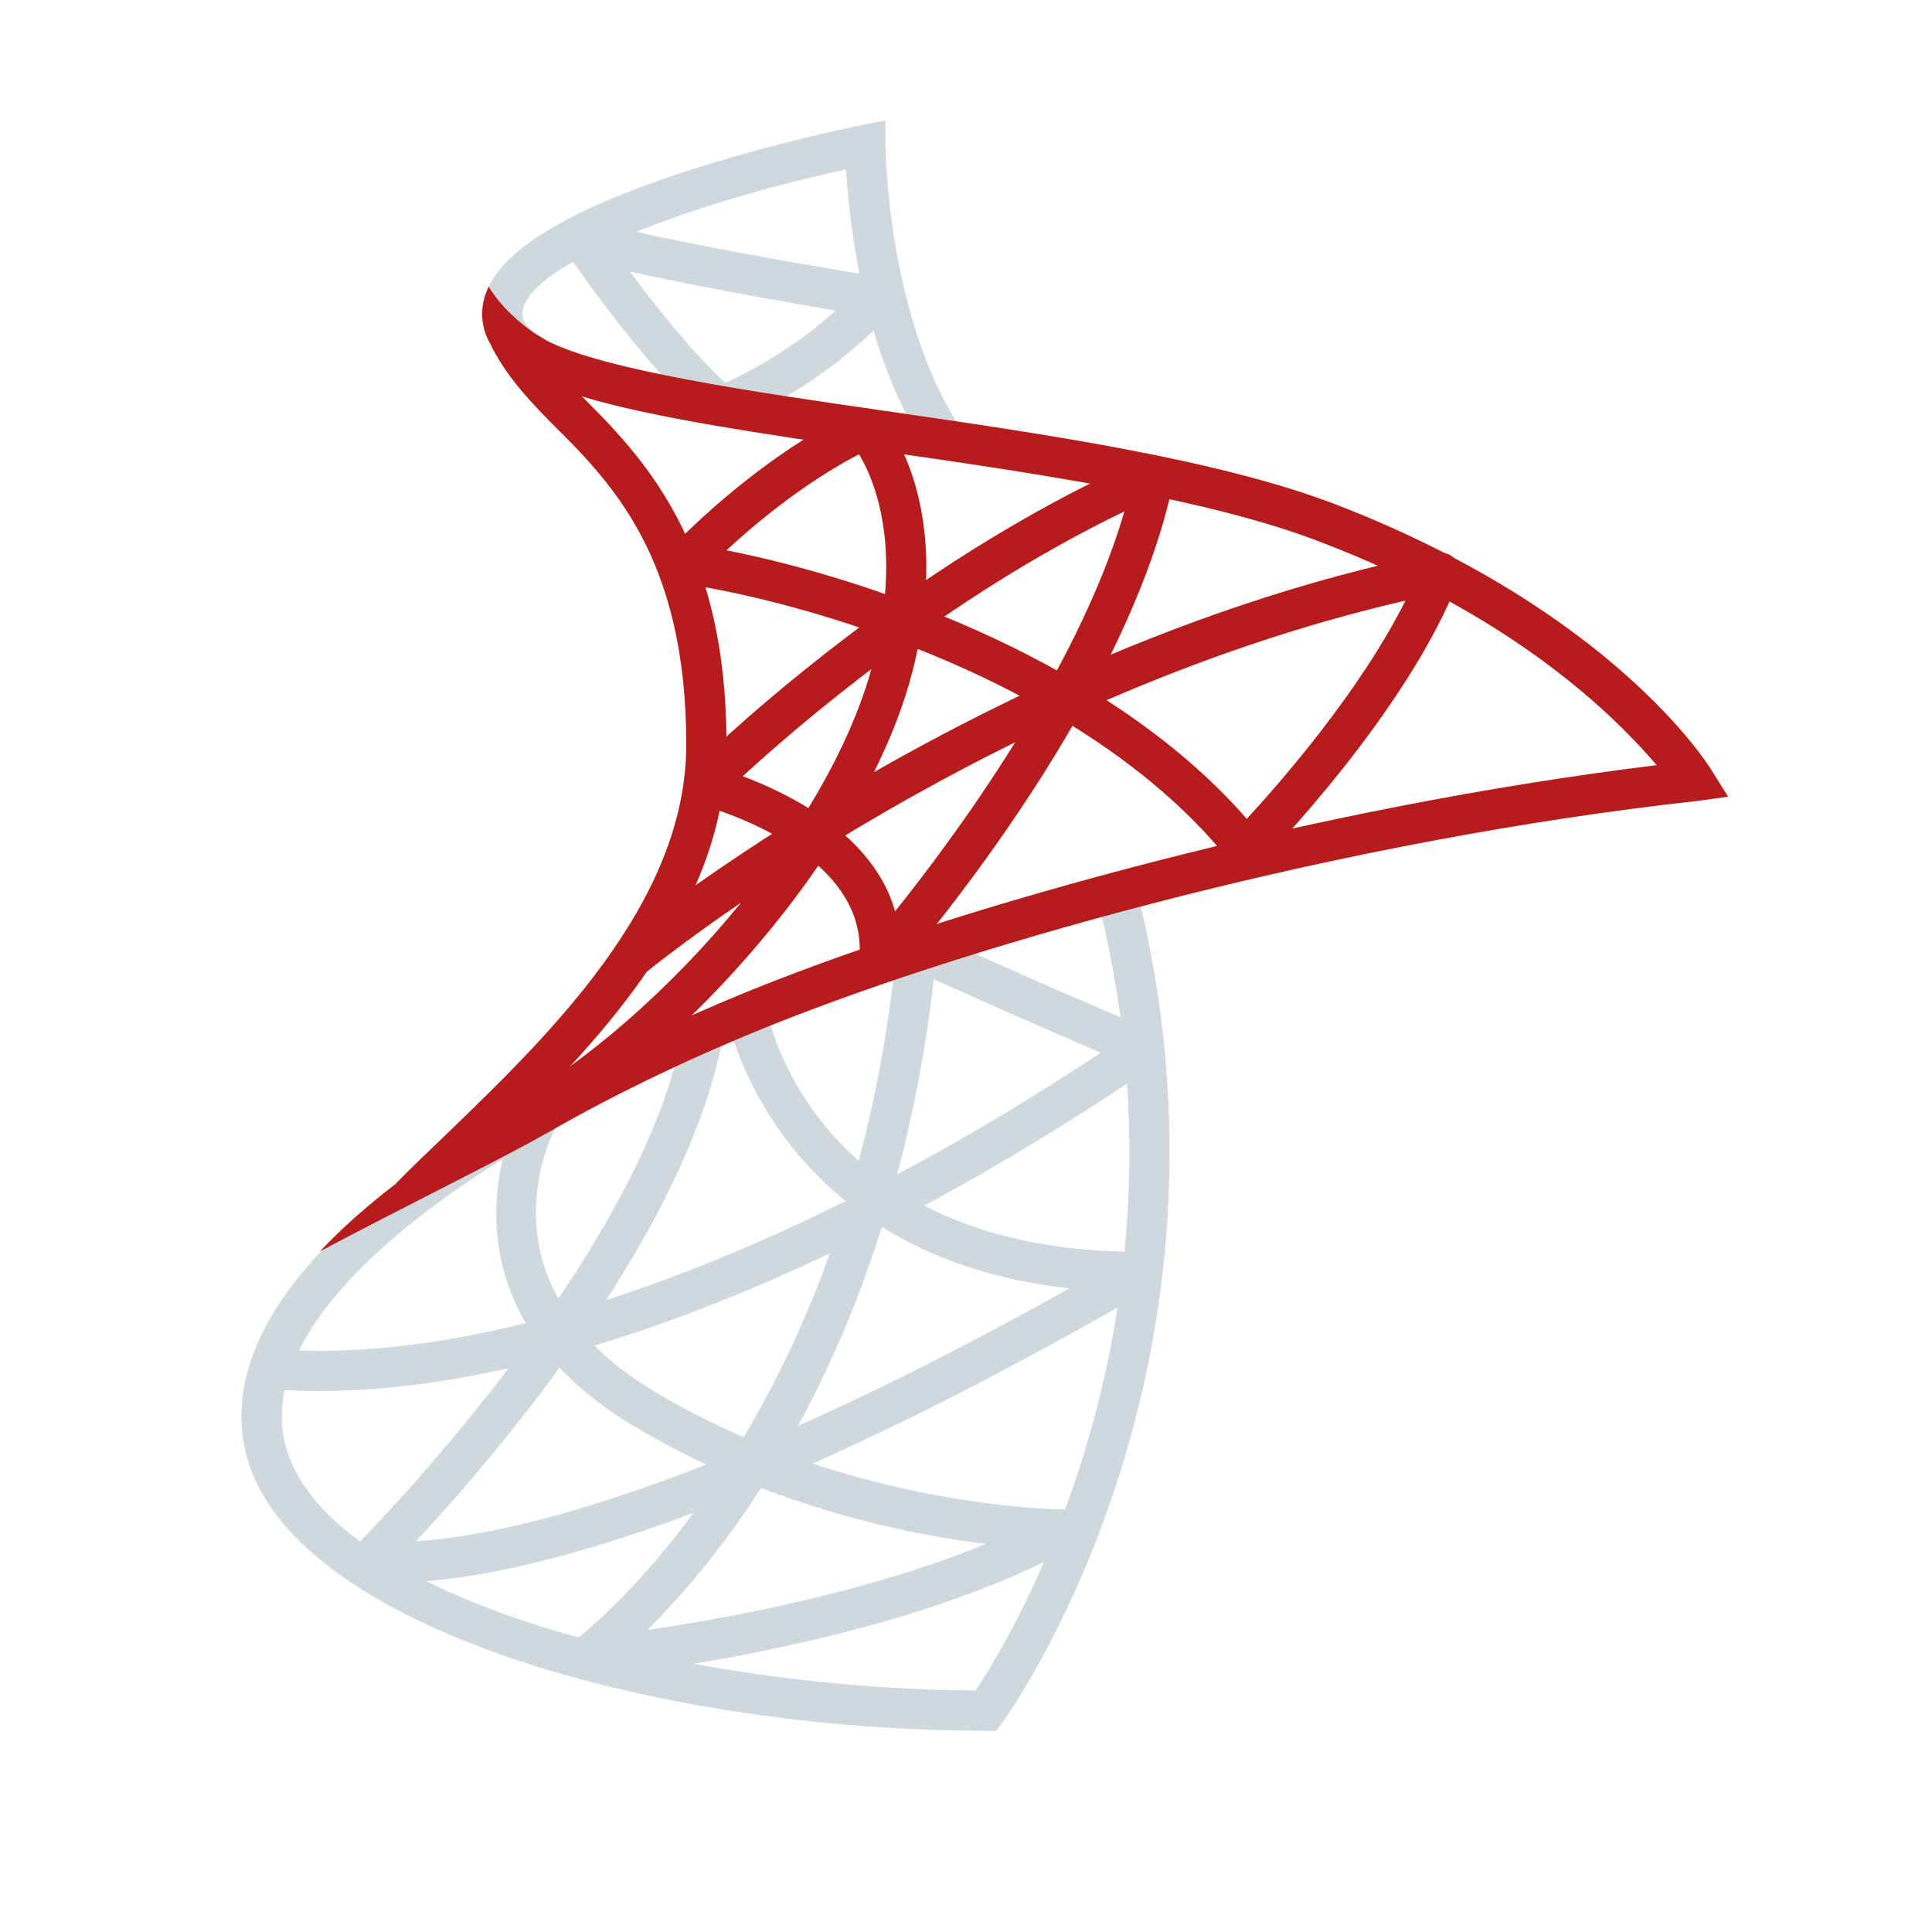
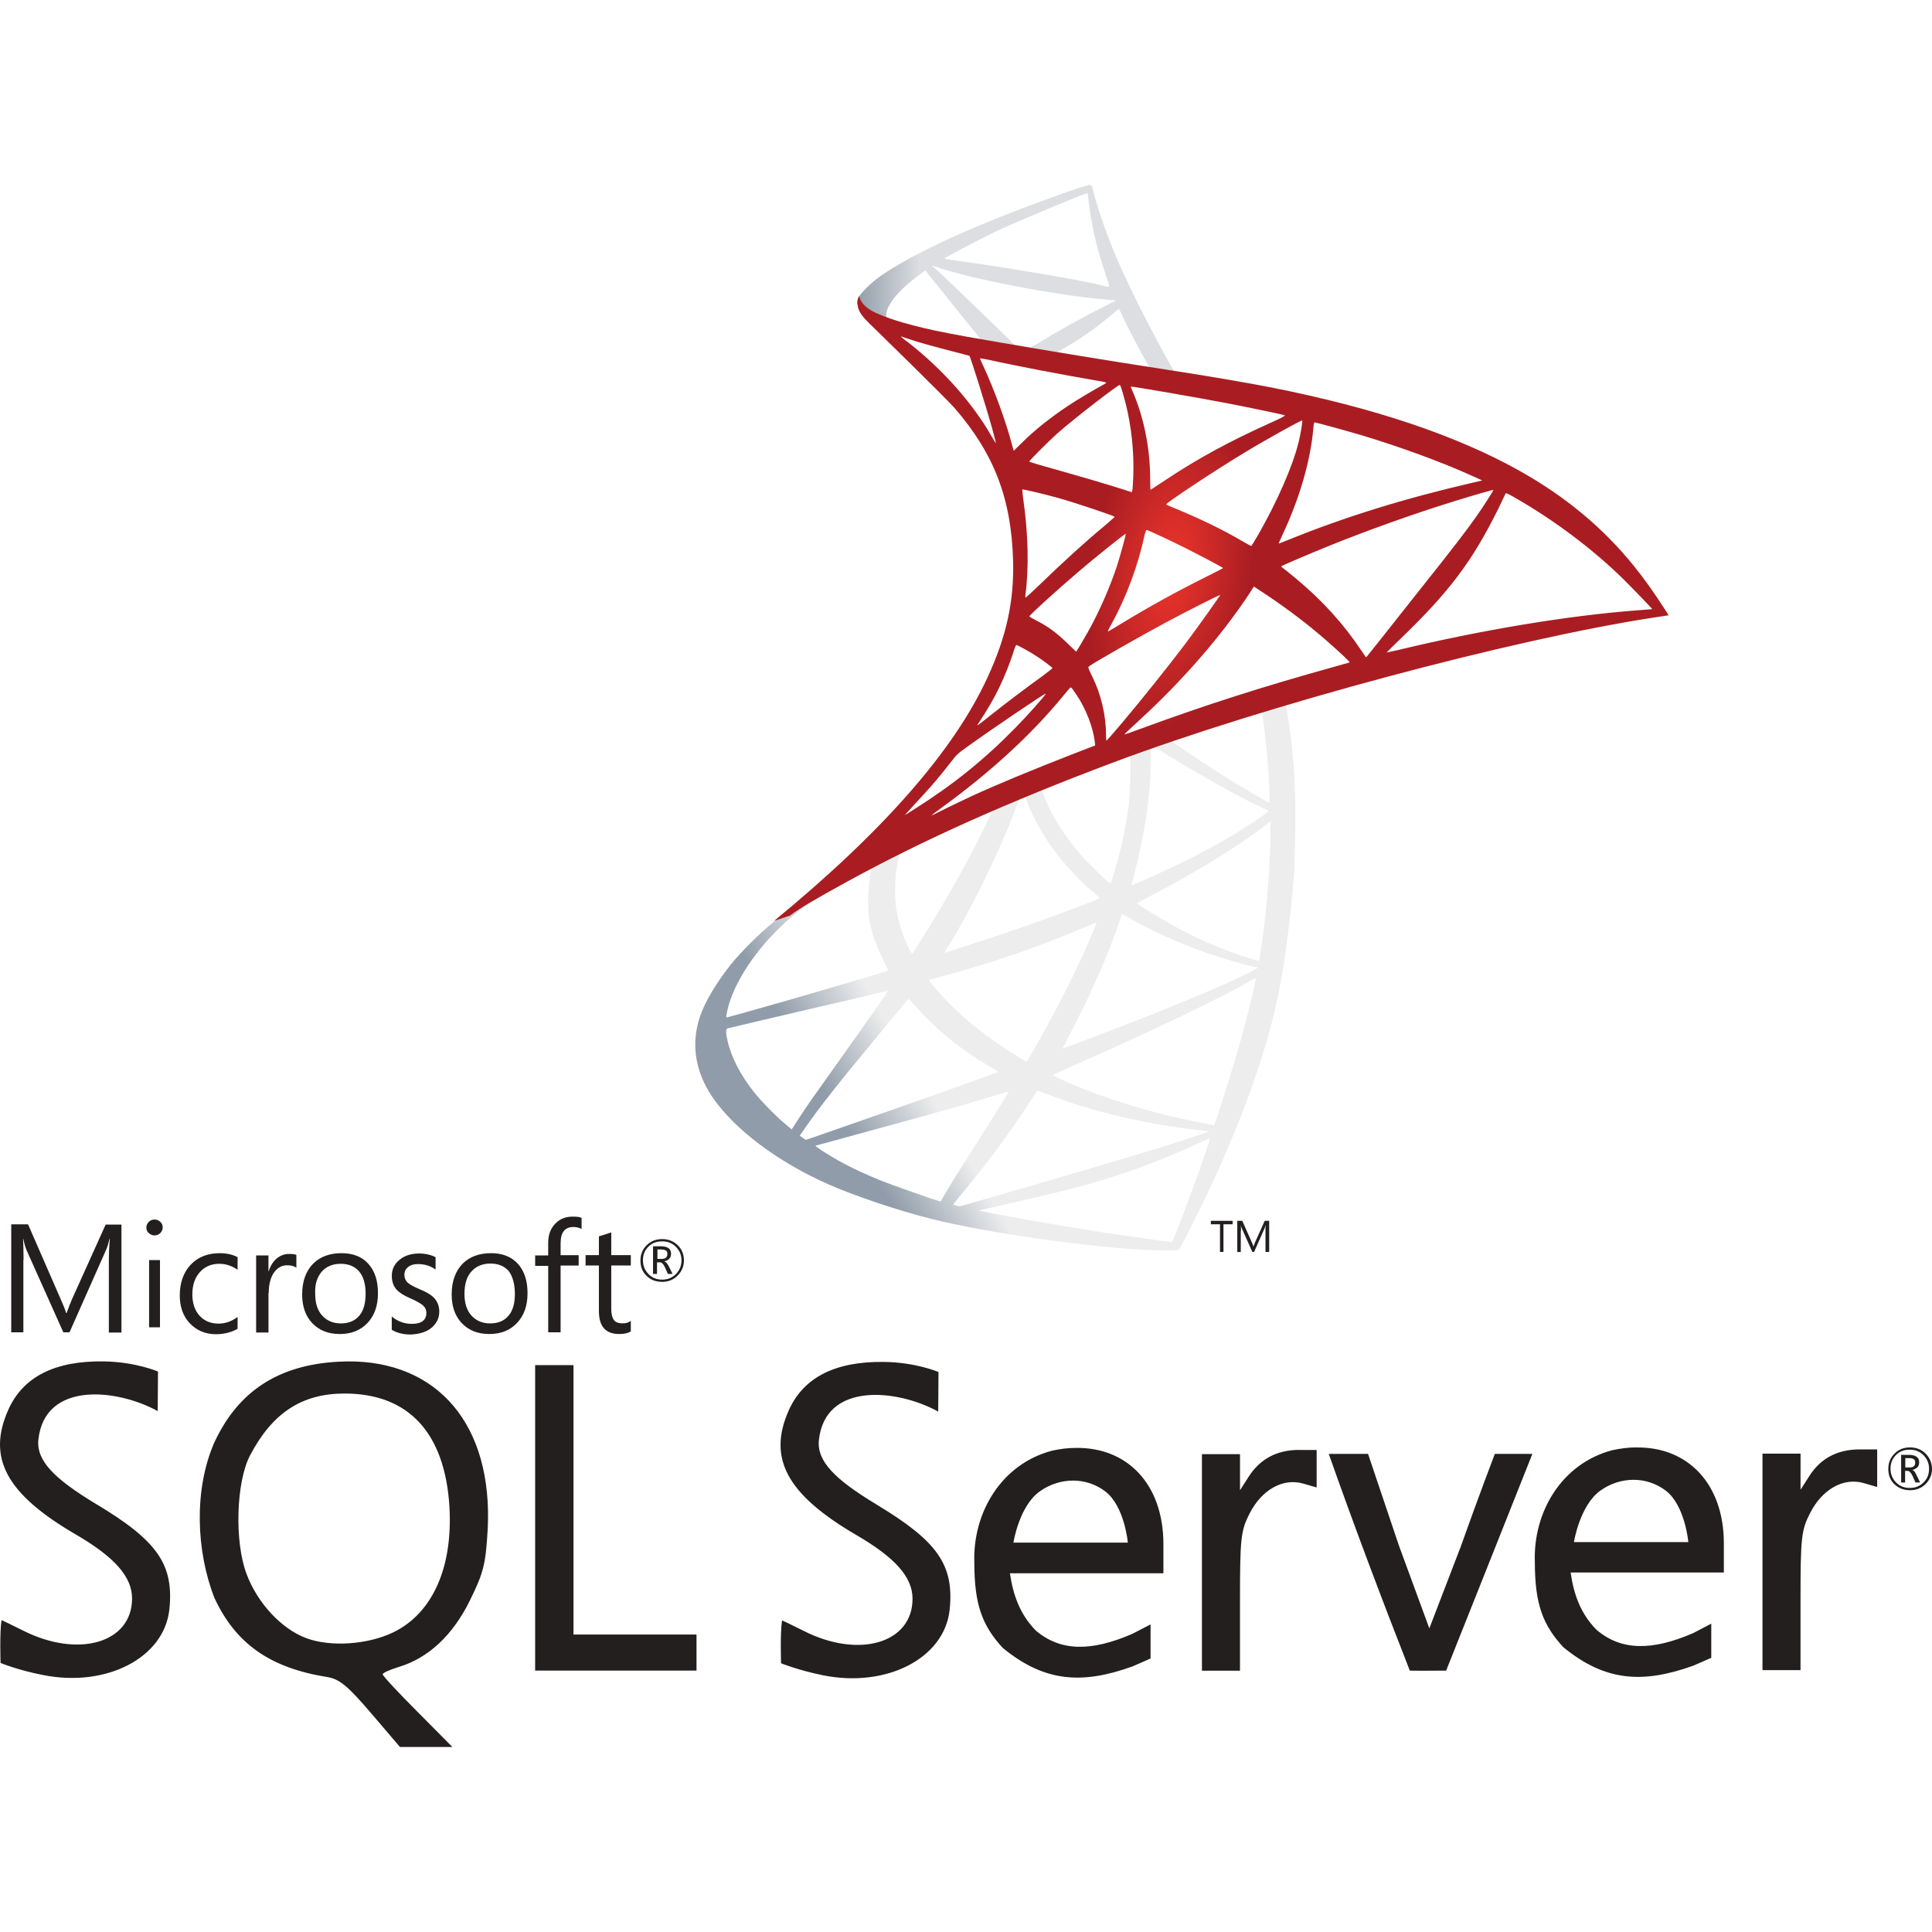
- <svg xmlns="http://www.w3.org/2000/svg" viewBox="0 0 48 48" width="240px" height="240px">
-   <path fill="#cfd8dc" d="M23.084,11.277c-1.633-2.449-1.986-5.722-2.063-7.067c-4.148,0.897-8.269,2.506-8.031,3.691 c0.03,0.149,0.218,0.328,0.53,0.502l-0.488,0.873c-0.596-0.334-0.931-0.719-1.022-1.179c-0.269-1.341,1.25-2.554,4.642-3.709 c2.316-0.789,4.652-1.26,4.751-1.279l0.597-0.12L22,3.6c0,0.042,0.026,4.288,1.916,7.123L23.084,11.277z" />
-   <path fill="#cfd8dc" d="M24.751,43H24.5c-8.192,0-17.309-2.573-18.386-6.879c-0.657-2.63,1.492-5.536,6.214-8.401 l0.52,0.854c-4.249,2.579-6.296,5.172-5.763,7.305c0.935,3.738,9.575,6.068,17.153,6.12c0.901-1.347,5.742-9.26,2.979-19.873 l0.967-0.252c3.149,12.092-3.218,20.837-3.282,20.924L24.751,43z" />
-   <path fill="#cfd8dc" d="M9.931,39.306c-0.539,0-0.806-0.059-0.85-0.07c-0.176-0.043-0.314-0.178-0.362-0.352 c-0.049-0.174,0.001-0.361,0.129-0.488c0.072-0.072,7.197-7.208,8.159-12.978l0.986,0.164c-0.827,4.964-5.715,10.623-7.656,12.707 c1.939-0.111,6.835-1.019,16.234-6.28c-7.335-0.804-8.495-6.676-8.507-6.739l0.983-0.181c0.047,0.246,1.226,6.011,9.244,6.011 c0.003,0,0.005,0,0.008,0l0,0c0.227,0,0.424,0.152,0.482,0.37c0.06,0.218-0.036,0.449-0.231,0.563 C17.315,38.542,11.867,39.305,9.931,39.306z" />
-   <path fill="#cfd8dc" d="M14.524,41.7c-0.207,0-0.395-0.128-0.468-0.325c-0.079-0.211-0.007-0.45,0.177-0.582 c0.034-0.025,1.813-1.338,3.706-4.228c-0.728-0.322-1.465-0.698-2.196-1.137c-0.888-0.533-1.559-1.105-2.06-1.691 c-2.57,0.678-4.942,0.946-7.025,0.769l0.084-0.996c1.876,0.159,4.009-0.063,6.321-0.64c-1.573-2.688-0.129-5.356-0.109-5.392 l0.874,0.487c-0.067,0.122-1.265,2.37,0.249,4.633c2.201-0.632,4.549-1.567,6.979-2.782c0.559-1.835,0.996-3.922,1.225-6.276 c0.016-0.161,0.108-0.304,0.248-0.385s0.311-0.088,0.458-0.021c0.032,0.015,3.264,1.491,5.604,2.454 c0.17,0.07,0.288,0.228,0.307,0.411c0.02,0.183-0.063,0.361-0.216,0.465c-2.289,1.56-4.563,2.913-6.778,4.042 c-0.702,2.225-1.571,4.077-2.459,5.591c3.702,1.383,6.915,1.404,6.956,1.404c0.228,0,0.427,0.154,0.484,0.375 c0.057,0.221-0.042,0.452-0.241,0.563c-4.54,2.522-11.767,3.232-12.072,3.261C14.556,41.699,14.54,41.7,14.524,41.7z M18.909,36.967c-1.04,1.614-2.062,2.773-2.826,3.53c1.998-0.294,5.501-0.938,8.408-2.139 C23.099,38.187,21.084,37.807,18.909,36.967z M14.767,33.431c0.393,0.392,0.883,0.775,1.49,1.14 c0.736,0.442,1.483,0.817,2.22,1.135c0.754-1.264,1.501-2.781,2.142-4.568C18.598,32.1,16.636,32.868,14.767,33.431z M23.202,24.329c-0.205,1.768-0.521,3.381-0.913,4.85c1.66-0.885,3.354-1.896,5.062-3.026 C25.802,25.497,24.099,24.734,23.202,24.329z" />
-   <path fill="#cfd8dc" d="M17.924,10.6c-0.117,0-0.233-0.042-0.325-0.12c-1.61-1.378-3.505-4.182-3.585-4.301 c-0.129-0.191-0.109-0.446,0.046-0.616c0.154-0.171,0.408-0.211,0.608-0.102c0.011,0.003,0.938,0.385,7.217,1.431 c0.181,0.03,0.33,0.156,0.39,0.328c0.061,0.172,0.022,0.364-0.1,0.5c-1.758,1.953-3.979,2.813-4.073,2.848 C18.044,10.589,17.983,10.6,17.924,10.6z M15.647,6.746c0.631,0.849,1.54,1.996,2.372,2.769c0.511-0.233,1.657-0.818,2.744-1.798 C18.18,7.276,16.604,6.962,15.647,6.746z" />
-   <path fill="#b71c1c" d="M21.843,24.4c-0.068,0-0.137-0.014-0.201-0.042c-0.199-0.088-0.319-0.294-0.296-0.51 c0.292-2.749-3.926-3.852-3.969-3.862c-0.174-0.044-0.312-0.179-0.359-0.352s0.002-0.359,0.129-0.486 c0.207-0.207,5.139-5.098,11.327-7.784c0.173-0.075,0.369-0.047,0.515,0.07c0.145,0.118,0.212,0.307,0.174,0.489 c-1.186,5.744-6.71,12.044-6.944,12.309C22.12,24.341,21.982,24.4,21.843,24.4z M18.455,19.285 c1.184,0.445,3.258,1.475,3.783,3.356c1.449-1.808,4.542-5.973,5.697-9.934C23.548,14.817,19.854,17.999,18.455,19.285z" />
-   <path fill="#b71c1c" d="M13.079,28.36l-0.475-0.88c1.883-1.015,4.04-2.883,5.807-5.054c-1.504,1.03-2.365,1.735-2.392,1.758 l-0.639-0.77c0.039-0.032,1.764-1.447,4.631-3.22c0.787-1.266,1.392-2.568,1.703-3.816c0.053-0.212,0.099-0.417,0.136-0.615 c-1.925-0.687-3.701-1.094-4.921-1.269c-0.185-0.026-0.339-0.153-0.401-0.328c-0.062-0.175-0.021-0.371,0.104-0.507 c0.085-0.092,2.116-2.268,4.654-3.463c0.197-0.093,0.433-0.047,0.581,0.114c0.067,0.073,1.44,1.615,1.091,4.805 c1.155,0.45,2.345,0.997,3.491,1.648c2.759-1.24,5.892-2.356,9.229-3.03c0.172-0.034,0.363,0.028,0.481,0.168 c0.117,0.14,0.149,0.333,0.083,0.503c-1.3,3.332-4.786,6.891-4.934,7.041c-0.101,0.102-0.239,0.153-0.383,0.148 c-0.143-0.008-0.275-0.076-0.365-0.188c-1.12-1.408-2.584-2.574-4.163-3.523c-2.175,1.004-4.101,2.078-5.684,3.049 C18.693,24.084,15.644,26.979,13.079,28.36z M27.492,17.396c1.29,0.832,2.491,1.81,3.484,2.948 c0.828-0.898,2.815-3.168,3.942-5.422C32.268,15.532,29.76,16.415,27.492,17.396z M22.799,16.122 c-0.033,0.163-0.071,0.33-0.113,0.5c-0.21,0.839-0.544,1.701-0.972,2.561c1.096-0.626,2.309-1.272,3.618-1.898 C24.494,16.841,23.639,16.455,22.799,16.122z M18.048,13.672c1.111,0.218,2.48,0.574,3.941,1.086 c0.152-1.843-0.346-2.972-0.647-3.472C19.966,12.004,18.761,13.014,18.048,13.672z" />
-   <path fill="#b71c1c" d="M18.05,18.5c0,4.38-3.65,7.86-6.28,10.4c-0.44,0.43-1.93,0.5-1.93,0.5 c0.37-0.38,0.79-0.78,1.24-1.21c2.5-2.42,5.97-5.73,5.97-9.69c0-4.69-1.89-6.54-3.38-8.02c-0.66-0.67-1.22-1.31-1.56-2.09 l0.31-0.13c0.34,0.15,0.73,0.32,1.03,0.45c0.24,0.35,0.56,0.69,0.93,1.06C15.91,11.3,18.05,13.4,18.05,18.5z" />
-   <path fill="#b71c1c" d="M42.935,19.794c0,0-0.605,0.086-0.775,0.106c-8.76,0.97-17.8,3.49-22.97,5.56 c-1.87,0.75-3.81,1.66-5.58,2.68c-0.01,0.01-0.02,0.01-0.04,0.02C12.53,28.76,10,30,7.95,31.09c3-3.19,8.62-5.65,10.86-6.55 c5.07-2.03,13.78-4.48,22.35-5.53c-1.01-1.18-3.48-3.68-8.34-5.54c-2.84-1.1-7.16-1.72-10.97-2.27c-6.06-0.87-9.51-1.45-9.84-3.1 c-0.07-0.33-0.02-0.66,0.13-0.98c0.33,0.54,0.8,0.92,1.11,1.14c0.15,0.1,0.26,0.16,0.3,0.18l0.01,0.01 c1.42,0.75,5.25,1.3,8.44,1.76c3.86,0.56,8.23,1.19,11.18,2.32c6.87,2.65,9.24,6.44,9.34,6.6 C42.61,19.28,42.935,19.794,42.935,19.794z" />
+ <svg xmlns="http://www.w3.org/2000/svg" width="800px" height="800px" viewBox="0 -141.54 1478.201 1478.201">
+   <g transform="matrix(.569 0 0 .569 199.451 -82.735)">
+     <linearGradient id="a" gradientUnits="userSpaceOnUse" x1="-2901.952" y1="923.573" x2="-2061.249" y2="1420.331" gradientTransform="matrix(.1234 0 0 -.1234 1158.33 1550.273)">
+       <stop offset="0" stop-color="#909ca9" />
+       <stop offset="1" stop-color="#ededee" />
+     </linearGradient>
+     <path fill="url(#a)" d="M1410.773 814.195l-286.9 93.683-249.599 110.161-69.829 18.435c-17.784 16.916-36.431 34.049-56.599 51.397-22.119 19.082-42.72 36.433-58.553 49.008-17.564 13.88-43.587 39.902-56.814 56.38-19.735 24.721-35.348 50.96-42.071 71.13-11.928 36.433-6.07 73.297 16.916 107.346 29.492 43.369 88.261 87.606 156.785 117.749 34.916 15.4 93.683 35.132 137.92 46.19 73.512 18.651 215.771 38.819 294.054 41.857 15.828.65 37.082.65 37.947 0 1.737-1.088 13.881-24.289 27.979-53.129 48.142-98.238 82.838-190.402 101.703-269.119 11.276-47.706 20.166-111.246 26.019-186.492 1.521-21.036 2.169-91.514.868-115.37-1.953-39.033-5.423-70.692-10.84-101.703-.868-4.555-1.088-8.676-.652-8.892.865-.65 3.467-1.517 38.815-11.712l-7.153-16.912v-.005h.004zm-65.49 38.386c2.602 0 9.539 66.573 11.273 108.646.436 8.89.216 14.745-.216 14.745-1.733 0-36.649-20.599-61.583-36.212-21.687-13.663-62.888-40.988-69.393-46.192-2.173-1.517-1.957-1.733 15.828-7.807 30.14-10.194 101.706-33.18 104.091-33.18zm-146.161 48.143c1.953 0 6.937 2.816 18.865 10.191 44.671 27.974 105.393 61.805 131.415 73.083 8.022 3.469 8.887 2.166-9.542 14.746-39.468 26.889-88.697 53.344-148.983 80.018-10.624 4.771-19.514 8.456-19.73 8.456-.432 0 .865-5.418 2.598-11.925 14.53-54.001 22.772-108.647 23.208-152.452.216-21.687.216-21.687 2.169-22.334-.436.217-.22.217 0 .217zm-30.142 11.492c1.297 1.299.432 49.877-1.304 63.104-3.903 31.662-9.975 61.153-19.947 94.335-2.386 8.018-4.558 14.745-4.987 15.177-.872 1.083-30.581-27.975-40.339-39.251-16.916-19.518-30.141-39.035-39.9-58.117-4.988-9.759-12.793-28.84-12.144-29.492 3.469-2.385 117.753-46.622 118.621-45.756zm-141.826 55.731c.216 0 .432 0 .652.216.432.434 1.953 3.905 3.254 7.807 6.937 18.867 22.548 46.624 35.997 64.407 14.746 19.518 34.048 40.334 50.091 53.996 5.207 4.337 9.975 8.456 10.624 9.108 1.304 1.302 1.737 1.083-33.612 14.53-40.981 15.613-85.656 31.226-136.835 47.706a6825.474 6825.474 0 0 0-36.643 11.928c-1.955.652-1.303-.434 4.335-9.323 25.371-39.686 63.97-117.536 85.657-172.618 3.687-9.542 7.373-19.082 8.025-21.251.868-3.038 1.95-4.121 4.768-5.64 1.518-.43 3.038-.866 3.687-.866zm-43.367 17.999c.649.436-10.411 23.637-21.254 44.889-21.036 40.985-44.022 81.323-74.815 130.331-5.204 8.456-10.19 16.265-10.842 17.132-1.083 1.519-1.519 1.083-4.988-5.638-7.373-14.53-13.447-33.181-16.699-50.313-3.254-16.916-2.602-46.406 1.086-64.621 2.816-13.444 2.602-13.227 9.107-16.481 27.757-14.095 117.537-56.166 118.405-55.299zm374.073 15.182v9.107c0 48.359-5.204 114.716-12.797 163.077-1.301 8.456-2.389 15.393-2.602 15.613 0 0-6.288-1.733-13.661-3.905-32.527-10.193-67.875-25.156-99.754-42.718-21.038-11.494-51.612-30.363-50.743-31.231.213-.215 9.323-4.986 19.947-10.625 42.509-22.118 83.274-45.972 118.622-69.609 13.229-8.892 33.176-23.202 37.518-27.107l3.47-2.602zm-537.802 64.185c.867 0 .65 1.735-.651 9.542-.868 5.64-1.951 16.049-2.382 23.202-1.739 31.662 3.469 55.084 19.082 87.177 4.337 8.892 7.809 16.265 7.589 16.48-1.519 1.303-145.074 43.375-190.183 55.734-13.444 3.685-25.152 6.939-26.024 7.153-1.515.436-1.733.22-1.083-3.47 4.987-31.875 29.276-73.512 63.104-108.644 22.554-23.419 40.554-37.08 71.347-54.648 22.119-12.575 56.165-31.439 58.767-32.309.002-.217.218-.217.434-.217zm338.295 60.503c.216-.216 5.42 2.605 11.708 6.29 46.408 26.891 111.03 51.83 166.108 64.623l4.991 1.086-6.941 3.899c-28.84 16.049-123.606 55.515-220.538 91.732-14.098 5.202-27.975 10.409-30.581 11.492-2.602 1.083-4.988 1.735-4.988 1.519 0-.22 3.906-7.809 8.89-17.132 27.107-50.744 54.433-112.547 68.311-155.485 1.739-4.12 2.82-7.805 3.04-8.024zm-34.48 11.278c.22.221-1.517 4.771-3.687 9.975-18.865 45.756-43.59 95.636-75.249 151.583-8.022 14.314-14.746 25.808-14.966 25.808-.213 0-6.721-3.906-14.527-8.676-45.976-28.192-86.743-62.888-113.414-96.501l-3.905-4.771 19.732-5.422c70.696-19.298 130.762-40.116 190.4-65.704 8.459-3.471 15.4-6.292 15.616-6.292zm214.253 74.815s.217.217 0 0c.216 4.988-10.844 49.661-19.953 81.969-7.589 27.107-14.098 48.361-26.022 85.874-5.204 16.485-9.755 30.143-9.975 30.143-.216 0-1.517-.216-2.818-.647-64.405-11.714-122.089-27.977-176.303-49.661-15.182-6.074-36.866-15.833-38.167-16.916-.432-.438 12.58-6.506 29.06-13.663 98.669-43.154 201.024-92.164 236.153-113.196 4.119-2.603 7.373-3.903 8.025-3.903zm-494.646 16.916c.434.432-27.107 40.118-65.709 94.114-13.444 18.867-29.057 40.985-34.911 49.225-5.856 8.241-14.746 21.253-19.734 29.06l-9.112 14.096-9.759-8.24c-11.494-9.544-31.442-29.927-40.333-41.204-18.651-23.201-31.226-47.706-36.214-70.04-2.386-10.411-2.386-15.618-.22-16.265 3.252-.867 61.153-14.53 115.37-27.11 30.143-6.937 65.054-15.177 77.632-18.213 12.579-3.041 22.774-5.423 22.99-5.423zm27.756 10.626l6.937 7.806c31.231 34.914 63.108 60.724 101.708 83.272 6.941 3.906 12.144 7.373 11.708 7.594-1.514 1.083-134.016 48.136-195.385 69.389-34.478 12.143-62.888 21.901-63.102 21.901-.216 0-2.169-1.299-4.341-2.818l-3.901-2.82 6.288-9.106c20.383-29.493 45.976-61.803 101.707-129.028l38.381-46.19zm173.053 123.822c.213-.215 9.755 3.252 21.464 7.594 28.195 10.624 50.527 17.345 80.456 24.936 36.866 9.326 90.211 18.434 121.657 21.035 4.771.432 7.373.868 6.505 1.519-1.521.868-33.395 11.494-56.816 18.867-37.302 11.708-151.149 45.32-243.962 71.995-17.132 4.987-31.879 9.108-32.746 9.323-2.166.436-9.325-1.519-9.325-2.386 0-.431 5.204-7.153 11.494-14.527 31.225-37.3 62.238-78.935 88.044-118.403 7.154-10.846 13.229-19.736 13.229-19.953zm-38.17 1.087c.216.216-15.179 24.936-42.066 67.439-11.496 17.999-24.291 38.383-28.846 45.54-4.337 6.939-10.842 17.784-14.527 23.854l-6.29 11.061-3.252-.868c-7.809-2.169-62.672-21.471-77.202-27.325-18-7.157-36.649-15.829-50.529-23.202-17.346-9.326-39.03-23.206-37.297-23.637.433-.216 30.143-8.243 65.922-17.999 94.984-25.809 147.678-40.77 182.161-51.612 6.29-1.952 11.71-3.471 11.926-3.251zm269.985 63.318h.216c.868 2.171-34.26 99.755-47.06 130.547-2.815 6.939-3.896 8.677-5.417 8.456-3.687-.213-54.646-7.37-85.66-11.925-53.994-8.24-144.641-24.073-167.409-29.275l-5.204-1.083 32.307-7.378c69.396-15.613 102.791-24.069 136.619-34.478 42.722-13.011 85.011-29.276 127.729-49.225 6.722-3.037 12.361-5.422 13.879-5.639z" />
+     <linearGradient id="b" gradientUnits="userSpaceOnUse" x1="-2882.7" y1="10288.81" x2="-2206.249" y2="10288.81" gradientTransform="matrix(.1234 0 0 -.1234 1158.33 1550.273)">
+       <stop offset="0" stop-color="#939fab" />
+       <stop offset="1" stop-color="#dcdee1" />
+     </linearGradient>
+     <path fill="url(#b)" d="M1114.983 145.414c-4.771-.647-81.757 27.11-131.415 47.275-67.01 27.327-119.052 53.351-151.148 75.899-11.925 8.461-26.891 23.422-29.273 29.276-.867 2.169-1.303 4.771-1.303 7.373l29.06 27.541 69.175 22.119 164.594 29.493 188.228 32.312 1.953-16.264c-.649 0-1.085-.216-1.73-.216l-24.728-3.905-4.984-8.89c-25.59-45.107-53.781-101.056-70.261-138.789-12.793-29.276-24.938-63.102-31.662-87.391-3.687-14.746-4.119-15.613-6.501-15.829v-.005h-.005zm-3.474 11.063h.223c.213.214 1.081 6.29 1.95 13.442 3.683 30.364 10.411 59.635 21.035 91.297 8.022 23.855 8.022 22.555-1.301 19.734-22.119-6.07-121.221-23.202-193-33.177-11.494-1.519-21.253-3.036-21.253-3.252-.867-.867 51.827-28.41 75.031-39.25 29.709-13.665 111.246-47.711 117.315-48.794zm-209.047 97.15l8.461 2.816c45.97 15.616 161.551 37.736 225.31 42.94 7.154.651 13.229 1.303 13.442 1.303.216.216-5.852 3.469-13.661 7.154-30.79 15.397-64.621 34.264-88.042 48.794-6.937 4.335-13.229 7.807-14.094 7.807-.868 0-5.42-.868-10.191-1.519l-8.674-1.303-21.683-21.253c-38.167-37.08-68.094-65.704-79.588-76.549l-11.28-10.19zm-8.671 6.721l30.576 38.168c16.696 21.035 33.611 41.635 37.301 46.187 3.683 4.557 6.721 8.245 6.505 8.461-.868.65-44.236-7.809-67.226-13.011-23.637-5.423-33.395-8.025-47.924-12.577l-11.928-3.905v-3.038c.216-14.53 18.651-36.214 49.877-58.331l2.819-1.954zm259.791 52.046c.869 0 1.95 1.951 4.552 7.806 7.373 16.263 30.364 60.07 35.997 68.526 1.74 2.822 4.771 3.038-25.802-1.95-73.512-11.93-97.152-15.829-97.152-16.263 0-.216 2.169-1.735 4.988-3.254 22.771-12.575 45.756-28.624 66.142-45.756 4.988-4.121 9.542-8.024 10.407-8.676.216-.433.652-.649.868-.433z" />
+     <radialGradient id="c" cx="-14217.448" cy="7277.705" r="898.12" gradientTransform="matrix(-.1185 -.0178 -.036 .237 -198.955 -1314.415)" gradientUnits="userSpaceOnUse">
+       <stop offset="0" stop-color="#ee352c" />
+       <stop offset="1" stop-color="#a91d22" />
+     </radialGradient>
+     <path fill="url(#c)" d="M804.66 294.828s-4.768 7.593-.215 18.87c2.822 6.937 11.061 15.393 20.384 24.069 0 0 96.5 94.114 108.211 107.561 53.344 61.585 76.549 122.305 78.718 206.012 1.301 53.78-8.894 101.054-34.264 155.919-45.106 98.453-140.307 207.098-287.117 327.67l21.472-7.157c13.878-10.411 32.745-21.467 76.982-45.756 102.137-55.952 217.071-107.346 358.028-160.258 202.971-76.335 536.715-165.681 726.676-194.736l19.737-3.038-3.038-4.771c-17.345-26.891-29.276-43.587-43.59-61.369-41.633-51.612-92.157-93.463-153.964-128.161-85.007-47.489-194.956-84.571-334.173-112.112-26.239-5.207-83.923-15.181-130.763-22.337-99.321-15.393-163.51-26.021-234.203-38.165-25.37-4.339-63.323-10.843-88.478-16.263-13.011-2.822-37.947-8.676-57.464-15.398-15.613-6.075-38.168-12.147-42.939-30.58zm55.952 54.216c.214-.214 3.683 1.083 8.24 2.602 8.24 2.816 18.865 6.07 31.446 9.542a1599.47 1599.47 0 0 0 28.624 7.589c13.011 3.251 23.852 6.288 24.068 6.288 1.521 1.519 23.424 71.558 30.797 98.449 2.815 10.195 4.988 18.867 4.771 18.867-.223.22-2.605-3.469-5.423-8.456-25.373-44.673-65.491-89.995-111.899-126.428-6.069-4.333-10.624-8.237-10.624-8.453zm106.692 29.492c1.085 0 5.856.651 11.708 1.951 36.866 8.24 103.008 20.818 145.293 27.975 7.157 1.083 12.797 2.387 12.797 2.818 0 .436-2.605 1.951-5.859 3.688-7.153 3.685-35.997 20.815-45.536 27.322-24.073 16.047-45.756 33.395-61.371 49.008-6.288 6.29-11.712 11.494-11.712 11.494s-1.297-3.685-2.386-8.242c-7.802-30.143-24.069-74.816-38.815-106.258-2.386-4.986-4.339-9.541-4.339-9.973 0 .433 0 .217.22.217zm187.795 35.781c1.301.432 3.47 7.806 7.806 24.069 8.025 31.446 11.712 66.576 10.411 99.321-.436 9.108-.868 17.564-1.304 18.651l-.649 2.166-11.276-3.685c-23.204-7.373-60.935-18.435-93.245-27.541-18.436-4.988-33.395-9.542-33.395-9.975 0-1.303 26.891-28.192 38.383-38.383 21.898-19.303 81.316-65.275 83.269-64.623zm14.963 2.166c.652-.647 89.779 14.746 130.331 22.554 30.145 5.854 73.948 14.963 76.549 16.049 1.301.432-3.254 3.034-17.784 9.539-57.248 25.808-99.754 49.008-142.036 77.202-11.06 7.373-20.386 13.444-20.602 13.444-.216 0-.433-6.287-.433-13.878 0-41.201-8.241-82.838-23.424-117.968-1.517-3.47-2.818-6.722-2.601-6.942zm230.516 45.542c.652.65-2.169 18.217-4.771 28.624-7.806 32.312-28.84 80.24-54.643 125.343-4.558 8.024-8.677 14.53-9.114 14.746-.429.216-6.285-3.038-13.009-6.941-25.154-14.746-53.778-28.624-85.007-41.637-8.671-3.685-16.263-6.723-16.48-7.153-1.521-1.303 68.308-47.493 105.174-69.612 29.276-17.781 76.982-44.239 77.85-43.37zm16.48 2.601c1.953 0 41.421 10.844 62.019 16.916 50.963 15.181 109.512 36.648 147.679 53.996l15.828 7.159-11.056 2.6c-93.245 21.467-173.049 46.192-250.034 77.418-6.289 2.602-11.928 4.771-12.357 4.771-.436 0 1.733-4.987 4.552-11.061 23.204-49.225 38.167-100.62 41.85-144.427.221-4.121.867-7.372 1.519-7.372zm-392.938 90.213c.649-.652 30.793 6.506 47.057 11.056 24.721 6.942 77.198 24.505 77.198 25.808 0 .216-5.853 5.204-12.79 11.278-28.408 23.637-55.734 48.572-88.481 80.234-9.759 9.328-17.997 16.917-18.429 16.917-.436 0-.649-1.304-.436-3.038 4.987-36.433 3.906-83.272-3.034-130.763-.653-6.074-1.302-11.276-1.085-11.492zm633.433.652c.429.431-13.881 22.984-22.988 35.777-13.009 18.649-32.098 43.375-75.252 97.588-22.765 28.622-48.358 60.936-56.812 71.778-8.678 10.842-15.831 19.948-16.051 19.948-.216 0-3.031-3.901-6.069-8.671-24.289-36.433-53.349-68.311-87.829-96.935-6.505-5.423-13.658-11.278-16.044-13.013-2.386-1.734-4.339-3.469-4.339-3.685 0-.649 36.862-16.483 64.841-27.757 49.01-19.952 115.794-43.805 165.892-59.203 26.24-8.239 54.215-16.263 54.651-15.827zm16.696 4.334c.865-.215 6.072 2.387 12.361 6.07 52.697 30.143 104.305 68.962 145.077 108.864 11.492 11.278 39.9 40.77 39.464 40.986 0 0-9.975.867-21.683 1.733-91.296 6.942-208.178 26.239-320.511 53.345-7.589 1.733-14.31 3.252-14.746 3.252-.429 0 8.025-8.456 18.653-18.647 65.922-63.538 96.067-103.656 131.628-175.22 4.986-10.623 9.325-19.731 9.757-20.383-.216 0-.216 0 0 0zm-482.936 49.446c3.038.647 31.229 13.88 52.48 24.503 19.517 9.755 48.794 25.372 50.311 26.671.216.216-10.195 5.638-22.984 11.928-40.772 20.384-75.684 39.682-112.118 61.802-10.408 6.29-19.082 11.497-19.298 11.497-.868 0-.652-.872 5.204-11.497 19.518-35.561 35.129-78.065 44.023-119.486.864-3.252 1.733-5.418 2.382-5.418zm-28.192 5.202c.652.652-6.721 27.323-11.273 41.853-8.894 27.541-23.856 62.02-38.383 88.043-3.474 6.069-8.677 14.961-11.496 19.948l-5.42 8.674-12.144-11.707c-14.094-13.663-25.59-22.12-40.333-29.712-5.859-3.033-10.411-5.638-10.411-6.069 0-1.735 37.082-35.347 65.49-59.635 20.383-17.566 63.321-52.045 63.97-51.395zm172.404 70.913l10.627 6.937c24.282 15.833 52.906 36.866 74.813 55.298 12.357 10.19 36.21 31.662 40.985 36.866l2.598 2.822-17.561 4.986c-99.321 27.538-176.087 52.043-265.649 85.007-9.975 3.685-18.433 6.721-19.085 6.721-1.297 0-2.385 1.083 19.954-19.519 57.251-52.691 107.992-110.812 145.726-167.411l7.592-11.707zm-45.324 11.276c.432.432-29.276 42.284-47.06 65.922-21.251 28.192-58.985 75.465-85.007 106.256-10.84 12.797-20.163 23.422-20.599 23.64-.652.216-.868-3.036-.868-8.024 0-26.242-6.721-54.216-18.433-78.068-4.988-9.975-5.856-12.361-4.768-13.444 4.119-3.688 67.223-39.686 107.123-61.153 26.89-14.312 68.956-35.563 69.612-35.129zm-274.107 67.225c.652 0 5.64 2.6 11.279 5.638 13.878 7.589 26.239 16.046 37.298 25.156.432.432-5.204 4.988-12.577 10.406-20.602 14.746-51.828 38.385-70.041 52.915-19.088 15.18-19.734 15.613-17.568 12.361 14.314-21.903 21.467-34.264 29.06-50.093 6.721-14.094 13.442-30.793 18.213-45.323 1.734-6.289 3.904-11.06 4.336-11.06zm73.083 57.248c1.081-.214 2.386 1.735 8.238 10.411 12.361 18.429 21.903 43.154 24.292 63.104l.429 4.339-29.705 11.494c-53.133 20.599-102.139 40.985-135.322 56.162-9.322 4.339-25.587 12.144-36.211 17.352-10.627 5.418-19.301 9.539-19.301 9.323s6.721-5.204 14.961-11.278c64.844-47.055 121.007-98.669 163.076-150.279 4.555-5.423 8.677-10.411 9.107-10.627l.436-.001zm-33.612 8.242c.868.867-23.853 28.84-40.768 45.971-41.853 42.723-83.273 76.12-134.669 108.649-6.505 4.119-12.359 7.804-13.011 8.24-1.519.867.432-1.303 22.986-25.808 14.314-15.397 25.155-28.408 37.516-44.453 8.24-10.624 9.759-12.143 21.688-20.604 31.878-22.987 105.39-72.864 106.258-71.995z" />
+   </g>
+   <path fill="#231F1F" d="M265.747 900.102c-2.276 0-4.553.217-6.809.217-45.975 2.45-76.983 22.683-95.113 62.195-15.506 35.735-13.813 82.446.174 118.4 16.265 35.131 42.547 53.672 86.416 60.675 9.282 1.52 15.506 6.616 33.483 27.606l22.12 25.915h40.118l-26.676-26.892c-14.746-14.745-26.673-27.584-26.673-28.712 0-1.127 5.641-3.599 12.469-5.68 22.51-6.812 41.203-24.202 54.279-50.854 10.583-21.402 12.102-28.018 13.619-54.646 3.969-79.26-37.82-128.813-107.409-128.247l.002.023zm35.173 207.27c-19.517 9.453-47.857 11.34-66.356 4.553-19.127-7.025-37.646-26.889-45.975-49.377-9.259-24.591-7.937-69.956 2.646-90.386 17.023-32.528 39.534-47.49 72.43-47.49 48.792 0 76.549 29.884 80.171 86.048 2.863 46.885-12.838 82.058-42.895 96.632l-.021.02zm693.025-139.568c-16.828 0-29.709 6.811-38.385 20.231l-6.809 10.627v-27.628h-29.123v165.678h29.104v-52.956c0-48.424.604-54.084 7.371-67.335 9.326-18.172 25.371-27.234 40.879-22.897l10.408 3.036v-28.712h-13.445v-.044zm-171.098-1.519c-5.705 0-11.756.76-17.781 2.084-38.971 10.19-60.938 47.489-59.594 85.873 0 32.139 6.244 48.206 21.752 65.057 31.77 26.065 60.502 28.146 99.275 14.161 6.615-2.819 13.814-6.072 13.814-6.072v-26.065l-13.814 7.156c-31.379 13.661-55.016 13.661-73.949-2.43-12.076-12.296-17.391-27.042-19.84-43.868h117.426v-22.339c0-45.539-27.41-74.294-67.313-73.557h.024zm-47.492 72.647s4.338-28.407 20.428-39.554c7.744-5.466 16.633-8.11 25.328-8.11 8.719 0 17.414 2.818 24.592 8.306 14.748 11.341 17.219 39.143 17.219 39.143h-87.566v.215h-.001zm-702.111-29.881c-31.573-19.128-45.582-32.921-43.869-49.185 4.9-44.997 60.503-38.773 91.295-21.749l.219-30.272s-17.024-7.373-41.421-7.764c-37.429-.564-61.63 11.709-72.97 36.691-16.656 36.865-1.908 64.665 51.396 95.677 29.925 17.412 43.152 32.528 43.152 49.008 0 34.047-41.05 45.931-83.401 24.57-8.716-4.337-16.09-7.959-16.48-7.959-1.519 9.651-.736 32.745-.736 32.745s13.012 5.466 32.527 9.236c48.4 9.65 92.445-13.054 96.608-49.919 3.622-34.609-8.893-52.761-56.318-81.104l-.002.025zm1178.454-43.155c-5.682 0-11.711.78-18 2.103-38.924 10.192-60.85 47.492-59.354 85.876 0 32.095 6.225 48.011 21.729 64.838 31.771 26.089 60.504 28.191 99.473 14.184 6.592-2.818 13.77-6.026 13.77-6.026v-26.109l-13.791 7.197c-31.443 13.619-55.082 13.619-73.947-2.471-12.145-12.274-17.414-26.847-19.865-43.871h117.232v-22.336c0-45.321-27.412-74.099-67.313-73.339l.066-.046zm-47.492 72.646s4.381-28.365 20.449-39.729c7.721-5.485 16.611-8.132 25.307-8.132 8.674 0 17.414 2.819 24.594 8.327 14.746 11.342 17.219 39.338 17.219 39.338h-87.545l-.024.196zm-533.809-29.123c-31.573-19.083-45.54-32.92-43.848-49.185 4.9-45.02 60.504-38.773 91.296-21.749l.218-30.272s-17.024-7.374-41.421-7.722c-37.429-.563-61.63 11.711-72.991 36.692-16.633 36.864-1.692 64.666 51.437 95.677 29.884 17.393 43.111 32.312 43.111 48.792 0 34.047-41.029 46.126-83.381 24.569-8.674-4.337-16.046-7.916-16.48-7.916-1.519 9.649-.736 32.746-.736 32.746s12.858 5.27 32.31 9.237c48.445 9.672 92.51-13.012 96.653-49.877 3.6-34.437-8.891-52.587-56.167-80.952v-.04zm752.421-42.005c-16.828 0-29.859 6.829-38.383 20.254l-6.811 10.582v-27.583h-29.123V1136.3h29.102v-52.954c0-48.403.584-54.085 7.375-67.313 9.324-18.15 25.369-27.235 40.875-22.878l10.408 3.035v-28.775h-13.443zm-984.021 41.05V902.941h-29.361v233.728h123.478v-27.604h-94.116v-100.601zm679.015 32.896l-24.201 62.975-23.27-63.322-23.637-70.173h-30.055c19.475 55.212 40.658 111.376 62.02 165.829 9.26.216 18.541 0 27.799 0l32.682-82.058 33.287-83.75h-28.732s-12.688 33.266-25.914 70.521l.021-.022zM506.455 839.251c4.728 0 8.674-1.516 11.927-4.769 3.208-3.211 4.9-6.984 4.9-11.711 0-4.728-1.692-8.675-4.9-11.711-3.253-3.035-7.005-4.555-11.711-4.555-4.769 0-8.717 1.52-11.927 4.728-3.252 3.211-4.727 7.158-4.727 11.712 0 4.771 1.519 8.716 4.727 11.711 3.037 3.034 6.984 4.553 11.711 4.553v.042zm-10.408-26.889c2.818-2.818 6.245-4.121 10.625-4.121 4.121 0 7.548 1.303 10.411 4.121 2.819 2.819 4.337 6.245 4.337 10.409 0 4.163-1.518 7.764-4.337 10.582-2.862 2.817-6.29 4.163-10.411 4.163-4.185 0-7.59-1.301-10.408-4.163-2.819-2.818-4.337-6.419-4.337-10.582 0-4.164 1.301-7.589 4.12-10.409zm7.003 11.928h1.908c1.346 0 2.668 1.3 3.795 3.773l2.279 5.116h3.577l-2.818-5.683c-1.149-2.275-2.276-3.598-3.6-3.969 1.67-.39 2.992-.953 3.947-2.082.952-.974 1.3-2.298 1.3-3.795 0-1.734-.542-3.034-1.69-3.989-1.302-1.084-3.384-1.669-6.074-1.669h-6.026v21.187h3.035v-8.891l.367.002zm0-9.846h2.647c1.908 0 3.253.39 3.99.953.716.564.911 1.303.911 2.646 0 2.45-1.52 3.601-4.337 3.601h-3.252v-7.2h.041zm-485.018 7.958c0-7.373-.216-12.858-.39-16.09h.174c.758 3.814 1.691 6.657 2.45 8.543l28.19 62.975h4.728l28.19-63.538c.761-1.733 1.52-4.337 2.452-7.959h.216c-.563 6.29-.758 11.754-.758 16.112v55.581h9.648v-82.622h-12.1L54.919 852.87c-.955 2.276-2.278 5.683-3.969 10.193h-.392c-.563-2.234-1.886-5.639-3.772-9.803l-25.33-58.053H8.598v82.621h9.281v-55.385l.153-.041zm96.045.154h8.329v51.458h-8.329v-51.458zm4.164-18.868c1.736 0 3.21-.587 4.337-1.734 1.15-1.129 1.91-2.603 1.91-4.337 0-1.692-.565-3.211-1.887-4.337-1.171-1.15-2.668-1.737-4.381-1.737-1.69 0-3.208.587-4.338 1.737-1.146 1.126-1.907 2.645-1.907 4.337 0 1.887.586 3.208 1.907 4.337 1.304 1.147 2.647 1.734 4.338 1.734h.021zm63.54 71.455v-9.066c-4.555 3.405-9.456 5.098-14.53 5.098-6.07 0-10.995-2.081-14.595-6.07-3.577-3.947-5.485-9.436-5.485-16.266 0-7.156 1.908-12.84 5.854-17.177 3.795-4.163 8.719-6.245 14.748-6.245 4.922 0 9.647 1.52 14.009 4.557v-9.65c-3.968-2.082-8.5-3.037-13.619-3.037-9.456 0-16.827 3.037-22.335 8.894-5.466 5.854-8.285 13.813-8.285 23.42 0 8.543 2.45 15.722 7.548 21.209 5.312 5.637 12.102 8.5 20.428 8.5 6.438-.178 11.707-1.523 16.262-4.167zm23.831-27.433c0-6.788 1.518-12.273 4.337-16.049 2.647-3.403 5.855-5.116 9.65-5.116 3.21 0 5.486.585 7.155 1.908v-9.846c-1.3-.563-3.187-.758-5.637-.758-3.405 0-6.439 1.146-9.107 3.253-2.819 2.231-5.074 5.638-6.397 9.975h-.216v-12.08h-9.433v58.985h9.454V847.71h.194zm54.279 31.443c8.892 0 16.048-2.863 21.36-8.543 5.29-5.641 7.936-13.229 7.936-22.686 0-9.647-2.427-17.021-7.372-22.51-4.9-5.483-11.711-8.132-20.603-8.132s-16.048 2.647-21.36 7.764c-5.681 5.641-8.674 13.599-8.674 23.813 0 8.891 2.429 16.265 7.548 21.751 5.29 5.68 12.295 8.521 21.165 8.521v.022zm-13.445-48.055c3.6-3.795 8.329-5.683 14.182-5.683 6.074 0 10.627 1.888 14.01 5.683 3.404 3.969 5.097 9.63 5.097 17.197 0 7.198-1.519 12.859-4.729 16.654-3.208 3.969-7.936 6.071-14.183 6.071-6.071 0-10.777-2.104-14.377-6.071-3.577-3.99-5.291-9.456-5.291-16.654-.368-7.156 1.519-13.01 5.291-17.197zm84.141 42.916c3.599-3.208 5.509-7.155 5.509-12.102 0-4.337-1.52-7.936-4.338-10.777-2.3-2.275-5.854-4.337-10.994-6.419-4.556-1.906-7.374-3.6-8.893-4.923-1.517-1.517-2.45-3.402-2.45-6.071 0-2.45.955-4.337 2.821-5.855 1.908-1.516 4.337-2.253 7.59-2.253 5.096 0 9.454 1.343 13.443 4.185v-9.456c-3.816-1.906-7.958-2.817-12.686-2.817-6.071 0-11.189 1.671-14.964 4.899-3.969 3.212-5.854 7.375-5.854 12.274 0 4.337 1.3 7.938 3.771 10.582 2.082 2.256 5.641 4.556 10.583 6.614 4.729 2.083 7.938 3.968 9.65 5.485 1.691 1.52 2.45 3.405 2.45 5.641 0 5.506-3.772 8.349-11.146 8.349-5.682 0-10.776-1.866-15.333-5.638v10.189c4.121 2.475 9.066 3.601 14.53 3.601 7.005-.368 12.49-2.081 16.264-5.486l.047-.022zm45.019-56.73c-8.893 0-16.048 2.647-21.361 7.764-5.638 5.641-8.674 13.599-8.674 23.813 0 8.891 2.452 16.265 7.547 21.751 5.313 5.68 12.295 8.521 21.187 8.521 9.107 0 16.048-2.861 21.36-8.545 5.313-5.637 7.958-13.227 7.958-22.683 0-9.65-2.472-17.022-7.374-22.509-5.115-5.487-11.927-8.133-20.601-8.133l-.042.021zm18.345 31.012c0 7.198-1.518 12.859-4.727 16.654-3.21 3.969-7.938 6.071-14.184 6.071-6.074 0-10.778-2.104-14.379-6.071-3.577-3.99-5.29-9.456-5.29-16.654 0-7.59 1.888-13.444 5.683-17.393 3.576-3.773 8.306-5.682 14.182-5.682 5.854 0 10.561 1.907 13.964 5.682 3.037 4.163 4.729 9.824 4.729 17.393h.022zm25.547 29.513h9.433v-51.068h13.813v-7.938H428.93v-9.108c0-8.282 3.208-12.446 9.845-12.446 2.234 0 4.511.563 6.203 1.518v-8.521c-1.692-.759-3.969-.932-6.812-.932-5.095 0-9.258 1.519-12.664 4.727-3.969 3.773-6.071 8.674-6.071 15.312v9.672h-9.978v7.936h9.978v50.876l.067-.028zm38.75-16.091c0 11.538 5.098 17.414 15.506 17.414 3.774 0 6.614-.606 8.891-1.951v-8.11c-1.734 1.302-3.795 1.91-6.071 1.91-3.208 0-5.464-.762-6.788-2.475-1.345-1.689-2.103-4.554-2.103-8.501v-33.286h14.961v-7.938h-14.961v-17.39c-3.253 1.127-6.44 2.082-9.456 3.034v14.355h-10.192v7.938h10.192v34.979l.021.021zm1014.88 108.73c-3.209-3.034-7.004-4.553-11.709-4.553-4.77 0-8.719 1.519-11.928 4.771-3.209 3.188-4.729 7.155-4.729 11.711 0 4.728 1.52 8.675 4.705 11.709 3.211 3.036 7.156 4.556 11.928 4.556 4.705 0 8.674-1.52 11.928-4.729 3.188-3.253 4.879-7.004 4.879-11.709-.174-4.771-1.887-8.719-5.096-11.754l.022-.002zm-1.517 22.338c-2.82 2.818-6.246 4.119-10.41 4.119-4.119 0-7.545-1.301-10.408-4.119-2.818-2.863-4.338-6.441-4.338-10.627 0-4.121 1.301-7.545 4.164-10.408 2.818-2.817 6.225-4.121 10.582-4.121 4.121 0 7.549 1.304 10.41 4.121 2.818 2.863 4.336 6.287 4.336 10.408 0 4.382-1.301 7.764-4.336 10.627zm-8.502-9.651c1.691-.39 3.037-1.149 3.969-2.081.955-.977 1.303-2.301 1.303-3.815 0-1.692-.543-3.037-1.691-3.969-1.301-1.085-3.404-1.671-6.07-1.671h-6.029v21.164h3.037v-8.891h1.885c1.303 0 2.604 1.3 3.773 3.773l2.254 5.096h3.602l-2.818-5.683c-.977-2.472-2.105-3.601-3.252-3.97l.037.047zm-2.082-1.907h-3.252v-7.155h2.668c1.887 0 3.209.345 3.969.932.758.563.932 1.301.932 2.646 0 2.45-1.518 3.579-4.336 3.579l.019-.002zM933.443 816.353h2.646v-21.187h7.002v-2.646h-16.652v2.646h7.006v21.187h-.002zm16.047-15.917c0-2.062 0-3.753-.152-4.705.174 1.126.564 1.887.738 2.45l8.133 18.172h1.301l8.152-18.347c.219-.563.393-1.301.76-2.275-.174 1.887-.174 3.401-.174 4.553v16.048h2.82V792.52h-3.406l-7.371 16.438c-.174.587-.762 1.734-1.129 3.037h-.217c-.152-.761-.541-1.519-1.084-2.818l-7.373-16.655h-3.816v23.854h2.666v-15.917l.152-.023z" />
</svg>
